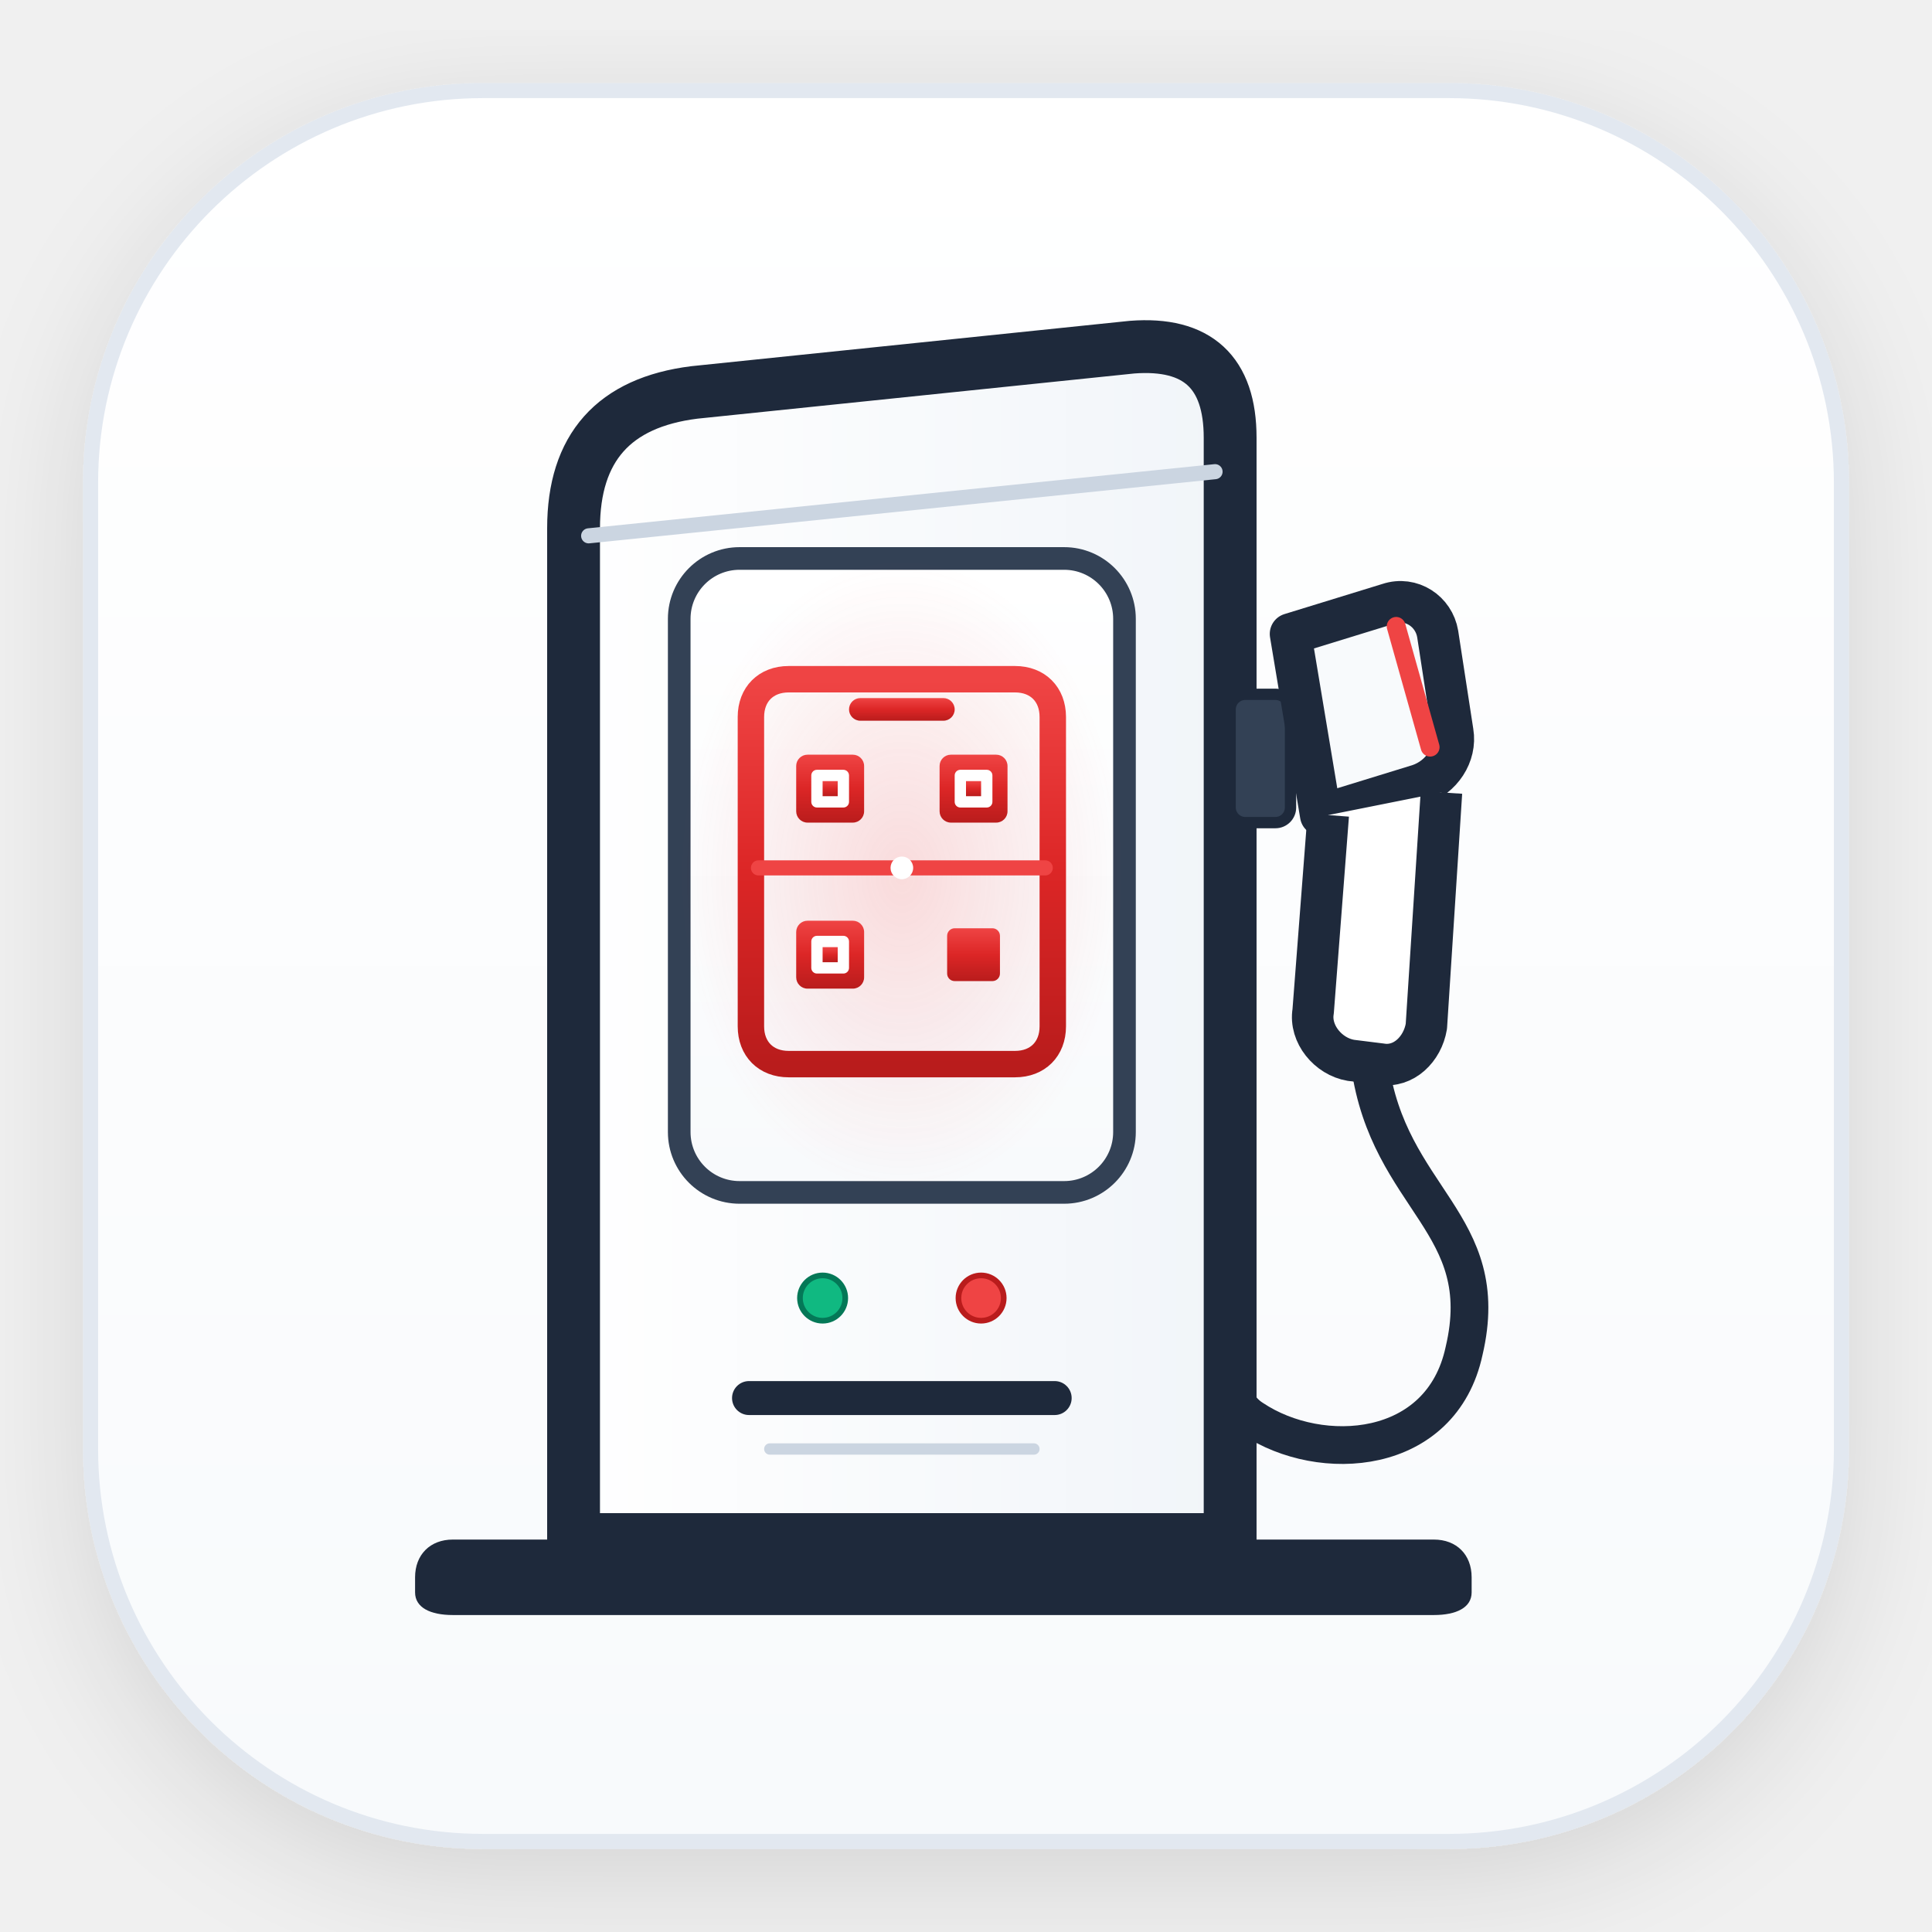
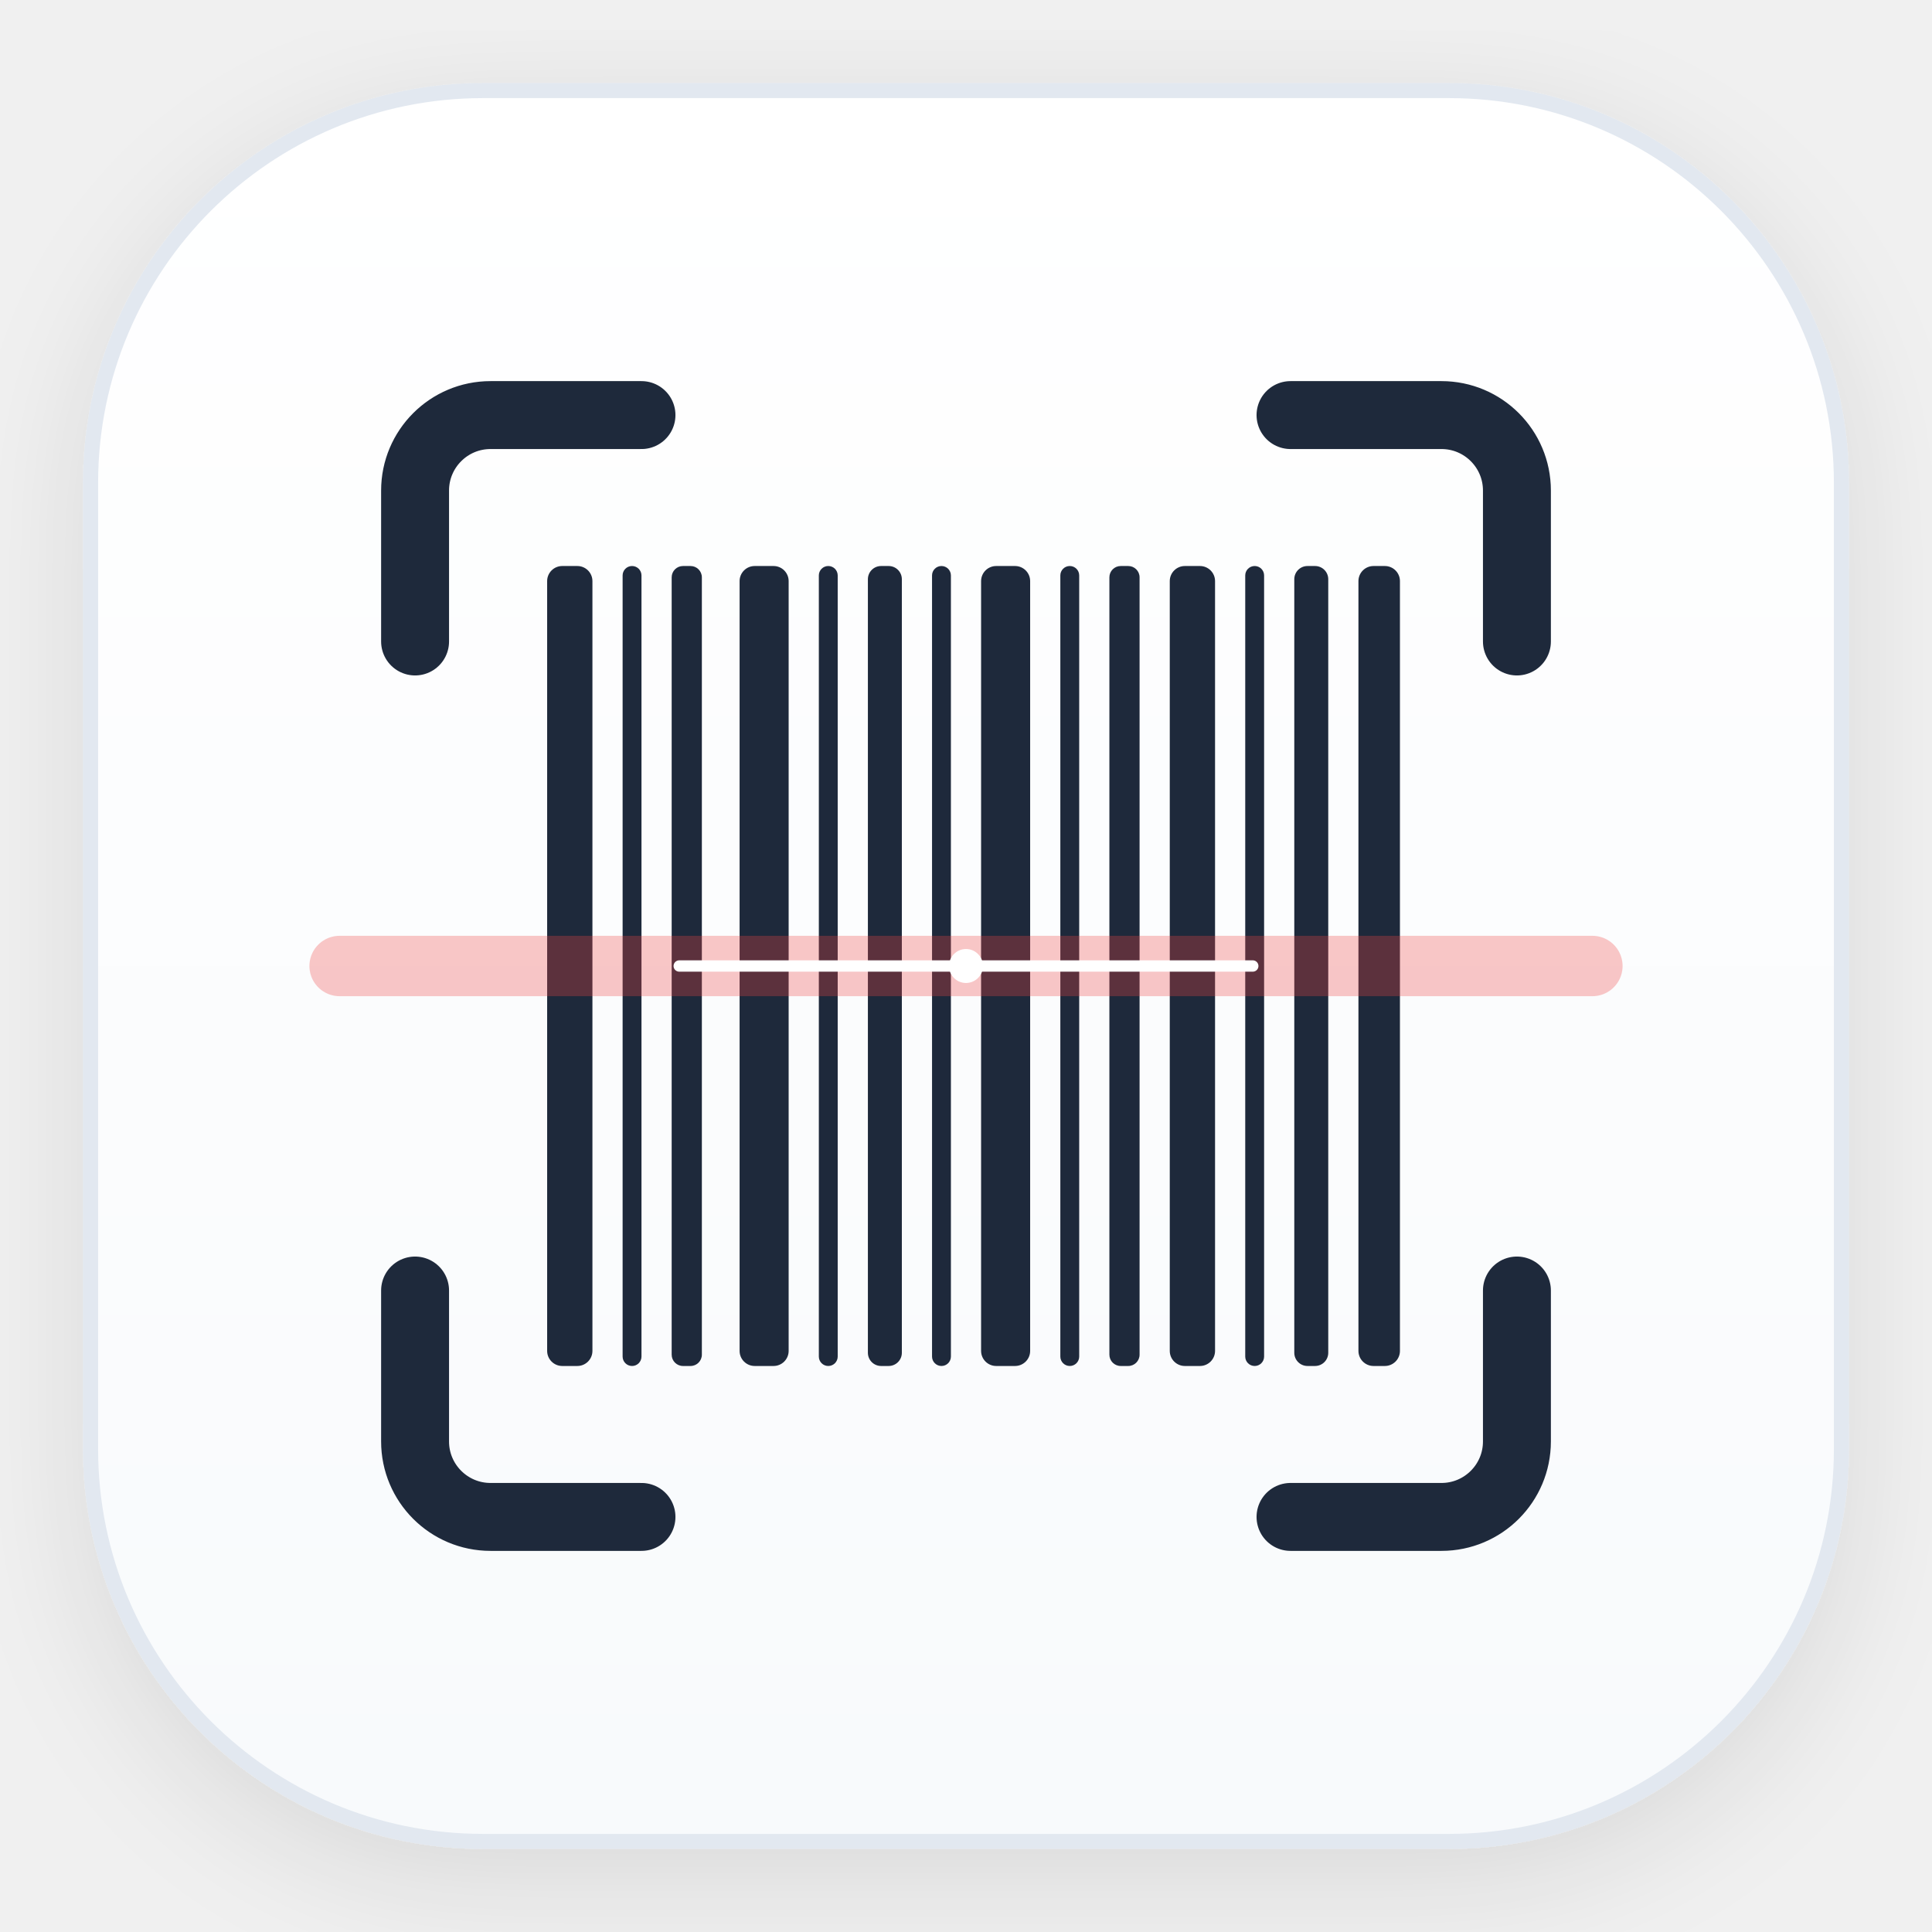
<svg xmlns="http://www.w3.org/2000/svg" viewBox="0 0 512 512" width="512" height="512">
  <defs>
    <filter id="tileShadow" x="-10%" y="-10%" width="120%" height="125%">
-       <feDropShadow dx="0" dy="8" stdDeviation="16" flood-color="#000000" flood-opacity="0.12" />
+       <feDropShadow dx="0" dy="8" stdDeviation="16" flood-color="#000000" flood-opacity="0.10" />
    </filter>
    <linearGradient id="tileGrad" x1="0%" y1="0%" x2="0%" y2="100%">
      <stop offset="0%" stop-color="#ffffff" />
      <stop offset="100%" stop-color="#f8fafc" />
    </linearGradient>
-     <linearGradient id="kioskGrad" x1="0%" y1="0%" x2="100%" y2="0%">
-       <stop offset="0%" stop-color="#ffffff" />
-       <stop offset="100%" stop-color="#f1f5f9" />
+     <linearGradient id="laserGrad" x1="0%" y1="0%" x2="100%" y2="0%">
+       <stop offset="0%" stop-color="#ef4444" stop-opacity="0.2" />
+       <stop offset="15%" stop-color="#ef4444" />
+       <stop offset="50%" stop-color="#dc2626" />
+       <stop offset="85%" stop-color="#ef4444" />
+       <stop offset="100%" stop-color="#ef4444" stop-opacity="0.2" />
    </linearGradient>
-     <linearGradient id="screenGrad" x1="0%" y1="0%" x2="0%" y2="100%">
-       <stop offset="0%" stop-color="#ffffff" />
-       <stop offset="100%" stop-color="#f8fafc" />
-     </linearGradient>
-     <linearGradient id="vmsRed" x1="0%" y1="0%" x2="0%" y2="100%">
-       <stop offset="0%" stop-color="#ef4444" />
-       <stop offset="50%" stop-color="#dc2626" />
-       <stop offset="100%" stop-color="#b91c1c" />
-     </linearGradient>
-     <radialGradient id="screenGlow" cx="50%" cy="50%" r="50%">
-       <stop offset="0%" stop-color="#ef4444" stop-opacity="0.18" />
-       <stop offset="100%" stop-color="#ef4444" stop-opacity="0" />
-     </radialGradient>
+     <filter id="laserGlow" x="-20%" y="-100%" width="140%" height="300%">
+       <feGaussianBlur stdDeviation="6" result="blur" />
+       <feMerge>
+         <feMergeNode in="blur" />
+         <feMergeNode in="SourceGraphic" />
+       </feMerge>
+     </filter>
  </defs>
  <rect x="24" y="24" width="464" height="464" rx="104" fill="url(#tileGrad)" stroke="#e2e8f0" stroke-width="4" filter="url(#tileShadow)" />
-   <path d="M 120 408 L 380 408 C 386 408 390 412 390 418 L 390 422 C 390 426 386 428 380 428 L 120 428 C 114 428 110 426 110 422 L 110 418 C 110 412 114 408 120 408 Z" fill="#1e293b" />
-   <path d="     M 152 408      L 152 140      Q 152 108 184 104      L 300 92      Q 326 90 326 116      L 326 408      Z" fill="url(#kioskGrad)" stroke="#1e293b" stroke-width="14" stroke-linejoin="round" stroke-linecap="round" />
-   <path d="M 156 142 L 322 125" stroke="#cbd5e1" stroke-width="4" stroke-linecap="round" />
-   <rect x="180" y="148" width="118" height="168" rx="16" fill="url(#screenGrad)" stroke="#334155" stroke-width="6" />
-   <rect x="180" y="148" width="118" height="168" rx="16" fill="url(#screenGlow)" />
-   <g transform="translate(239, 232)">
-     <path d="M -30 -52 L 30 -52 C 36 -52 40 -48 40 -42 L 40 40 C 40 46 36 50 30 50 L -30 50 C -36 50 -40 46 -40 40 L -40 -42 C -40 -48 -36 -52 -30 -52 Z" fill="none" stroke="url(#vmsRed)" stroke-width="7" stroke-linejoin="round" />
-     <rect x="-14" y="-47" width="28" height="6" rx="3" fill="url(#vmsRed)" />
-     <rect x="-28" y="-32" width="18" height="18" rx="3" fill="url(#vmsRed)" />
-     <rect x="-24" y="-28" width="10" height="10" rx="1.5" fill="#ffffff" />
-     <rect x="-21" y="-25" width="4" height="4" fill="url(#vmsRed)" />
-     <rect x="10" y="-32" width="18" height="18" rx="3" fill="url(#vmsRed)" />
-     <rect x="14" y="-28" width="10" height="10" rx="1.5" fill="#ffffff" />
-     <rect x="17" y="-25" width="4" height="4" fill="url(#vmsRed)" />
-     <rect x="-28" y="12" width="18" height="18" rx="3" fill="url(#vmsRed)" />
-     <rect x="-24" y="16" width="10" height="10" rx="1.5" fill="#ffffff" />
-     <rect x="-21" y="19" width="4" height="4" fill="url(#vmsRed)" />
-     <rect x="12" y="14" width="14" height="14" rx="2" fill="url(#vmsRed)" />
-     <line x1="-38" y1="-2" x2="38" y2="-2" stroke="#ef4444" stroke-width="4" stroke-linecap="round" />
-     <circle cx="0" cy="-2" r="3" fill="#ffffff" />
+   <g fill="none" stroke="#1e293b" stroke-width="18" stroke-linecap="round" stroke-linejoin="round">
+     <path d="M 170 110 L 130 110 A 20 20 0 0 0 110 130 L 110 170" />
+     <path d="M 342 110 L 382 110 A 20 20 0 0 1 402 130 L 402 170" />
+     <path d="M 110 342 L 110 382 A 20 20 0 0 0 130 402 L 170 402" />
+     <path d="M 402 342 L 402 382 A 20 20 0 0 1 382 402 L 342 402" />
  </g>
-   <circle cx="218" cy="344" r="6" fill="#10b981" stroke="#047857" stroke-width="1.5" />
-   <circle cx="260" cy="344" r="6" fill="#ef4444" stroke="#b91c1c" stroke-width="1.5" />
-   <rect x="194" y="366" width="90" height="9" rx="4.5" fill="#1e293b" />
-   <line x1="204" y1="384" x2="274" y2="384" stroke="#cbd5e1" stroke-width="3" stroke-linecap="round" />
-   <rect x="326" y="184" width="16" height="34" rx="4" fill="#334155" stroke="#1e293b" stroke-width="3" />
-   <path d="M 342 168 L 368 160 C 374 158 380 162 381 168 L 385 194 C 386 200 382 206 376 208 L 350 216 Z" fill="#f8fafc" stroke="#1e293b" stroke-width="11" stroke-linejoin="round" />
-   <path d="M 370 166 L 379 198" stroke="#ef4444" stroke-width="5" stroke-linecap="round" />
-   <path d="M 352 216 L 348 268 C 347 274 352 280 358 281 L 366 282 C 372 283 377 278 378 272 L 382 210" fill="#ffffff" stroke="#1e293b" stroke-width="11" stroke-linejoin="round" />
-   <path d="     M 363 282      C 368 318, 396 324, 388 358      C 382 386, 350 388, 332 376      C 324 371, 326 360, 326 352" fill="none" stroke="#1e293b" stroke-width="10" stroke-linecap="round" stroke-linejoin="round" />
+   <g fill="#1e293b">
+     <rect x="145" y="150" width="12" height="212" rx="4" />
+     <rect x="165" y="150" width="5" height="212" rx="2.5" />
+     <rect x="178" y="150" width="8" height="212" rx="3" />
+     <rect x="196" y="150" width="13" height="212" rx="4" />
+     <rect x="217" y="150" width="5" height="212" rx="2.5" />
+     <rect x="230" y="150" width="9" height="212" rx="3.5" />
+     <rect x="247" y="150" width="5" height="212" rx="2.5" />
+     <rect x="260" y="150" width="13" height="212" rx="4" />
+     <rect x="281" y="150" width="5" height="212" rx="2.5" />
+     <rect x="294" y="150" width="8" height="212" rx="3" />
+     <rect x="310" y="150" width="12" height="212" rx="4" />
+     <rect x="330" y="150" width="5" height="212" rx="2.5" />
+     <rect x="343" y="150" width="9" height="212" rx="3.5" />
+     <rect x="360" y="150" width="11" height="212" rx="4" />
+   </g>
+   <line x1="90" y1="256" x2="422" y2="256" stroke="#ef4444" stroke-width="16" stroke-opacity="0.3" stroke-linecap="round" />
+   <line x1="90" y1="256" x2="422" y2="256" stroke="url(#laserGrad)" stroke-width="8" stroke-linecap="round" filter="url(#laserGlow)" />
+   <line x1="180" y1="256" x2="332" y2="256" stroke="#ffffff" stroke-width="3" stroke-linecap="round" />
+   <circle cx="256" cy="256" r="4.5" fill="#ffffff" />
</svg>
